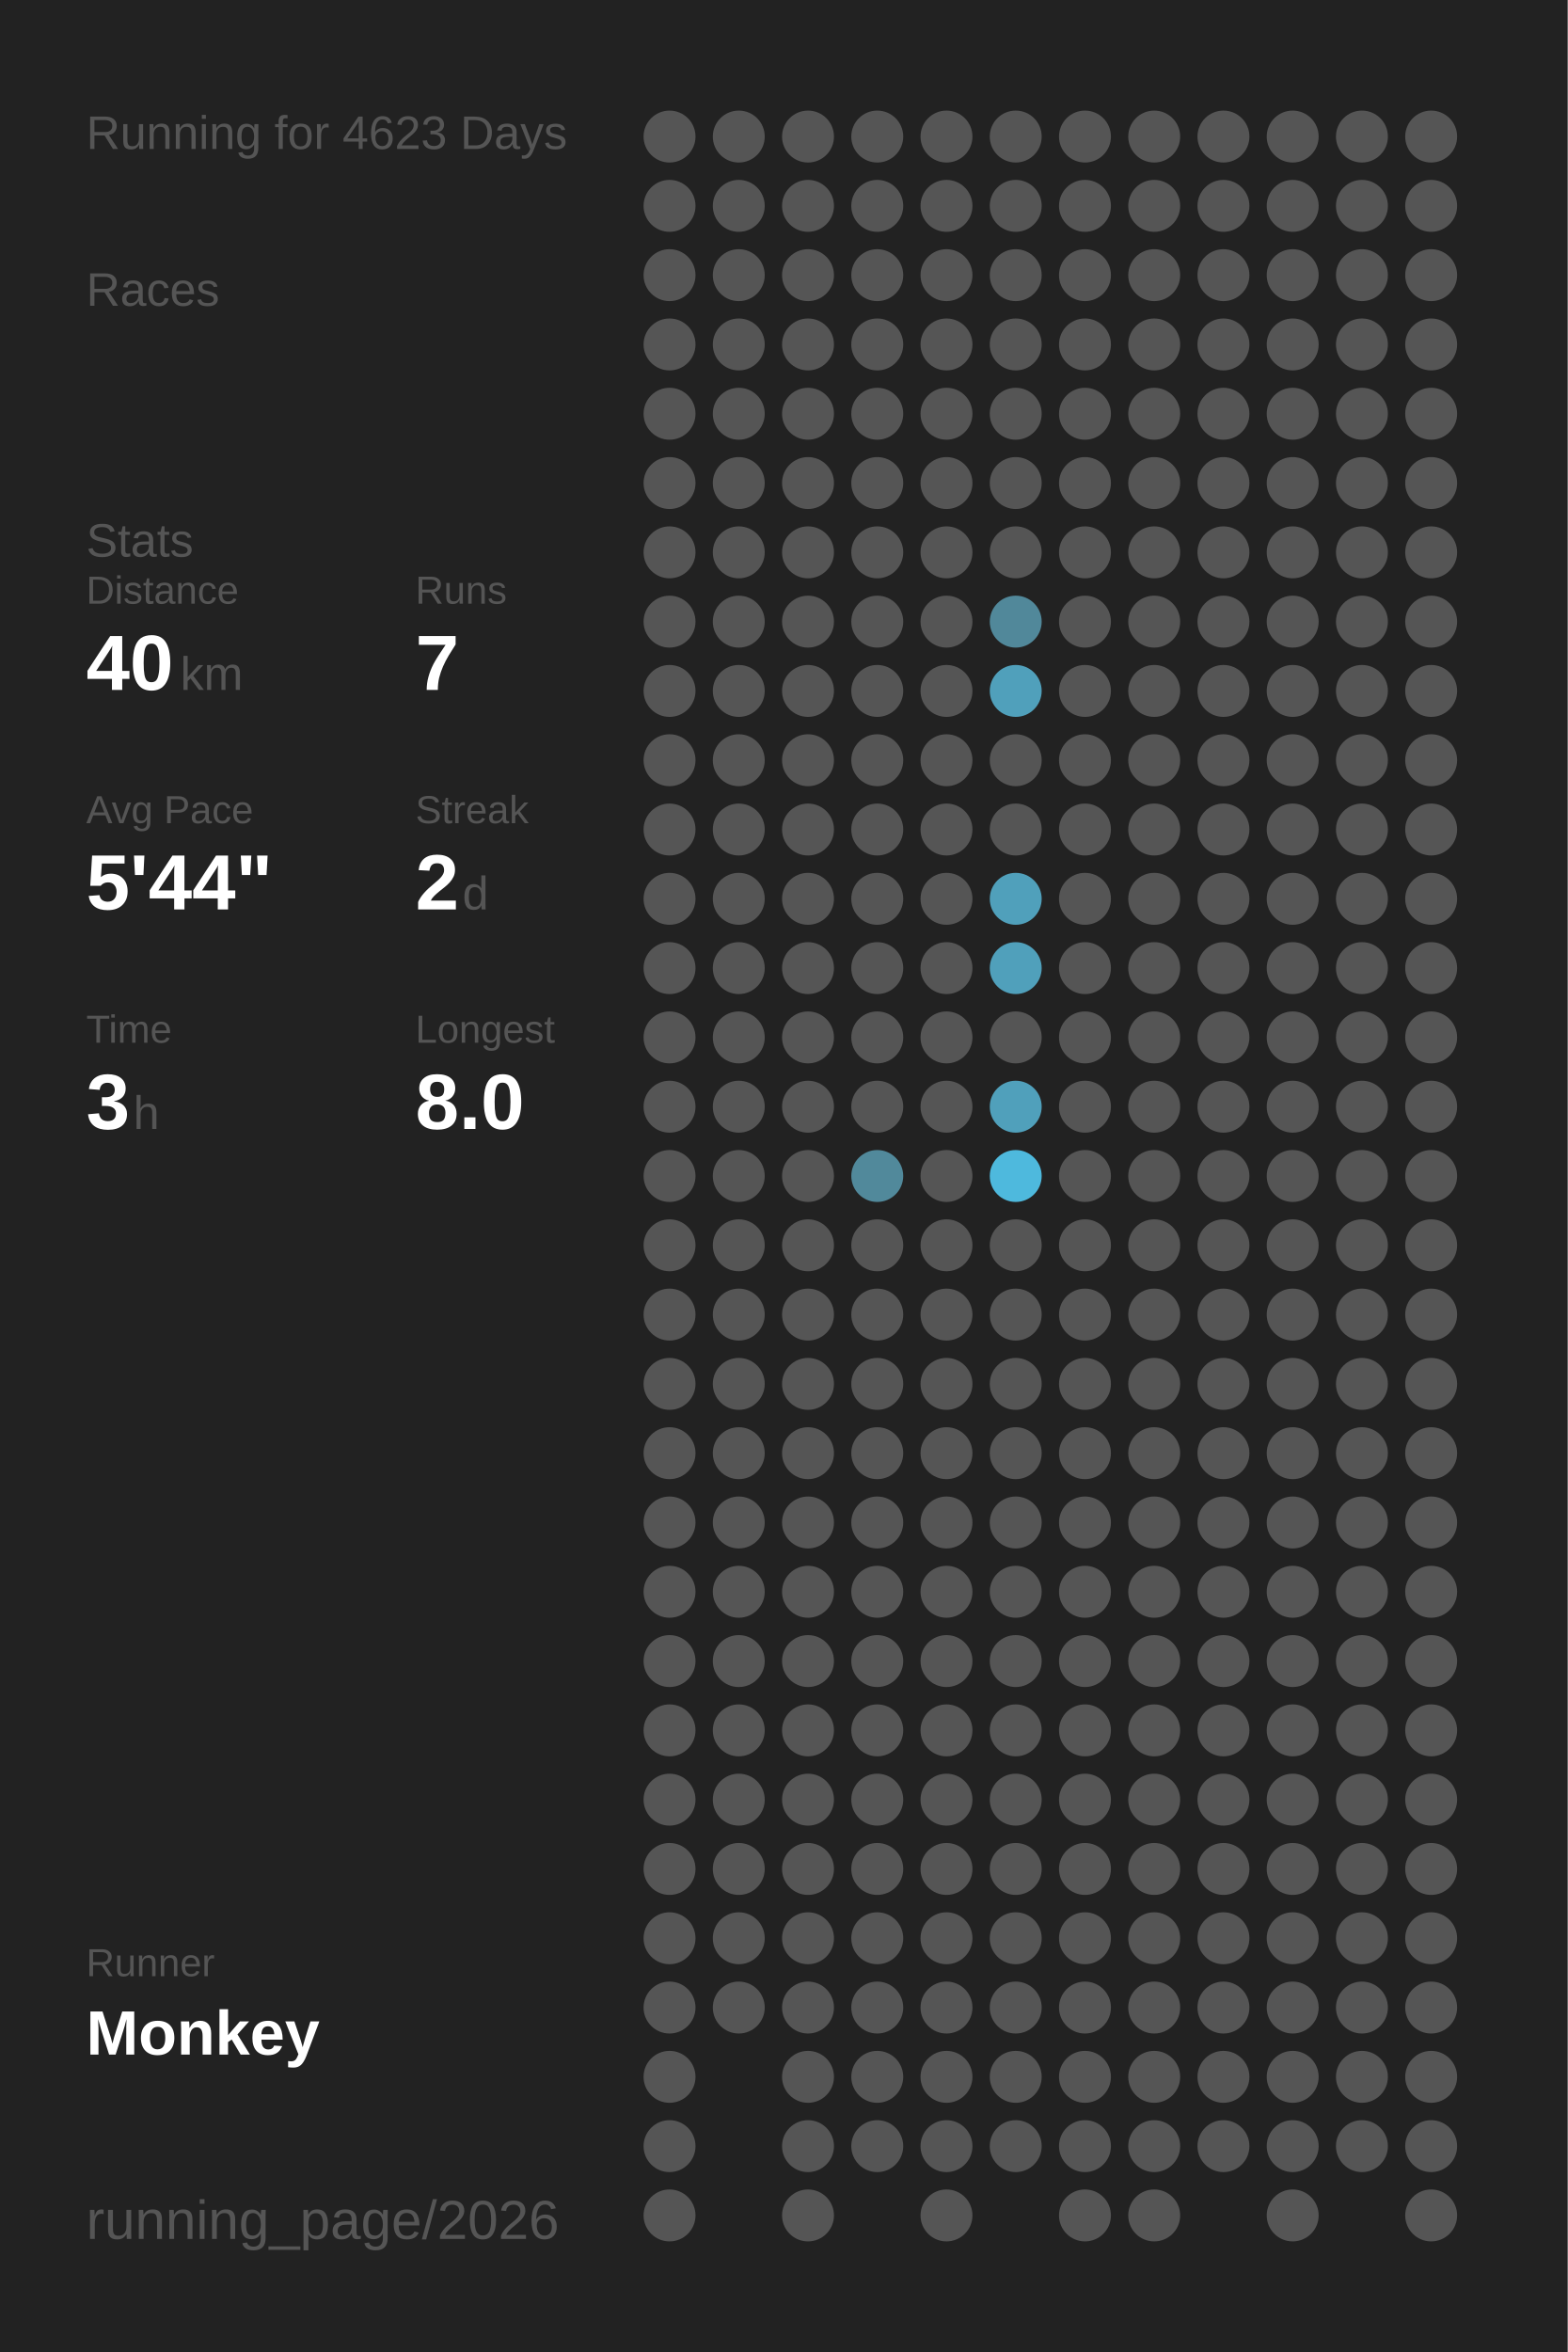
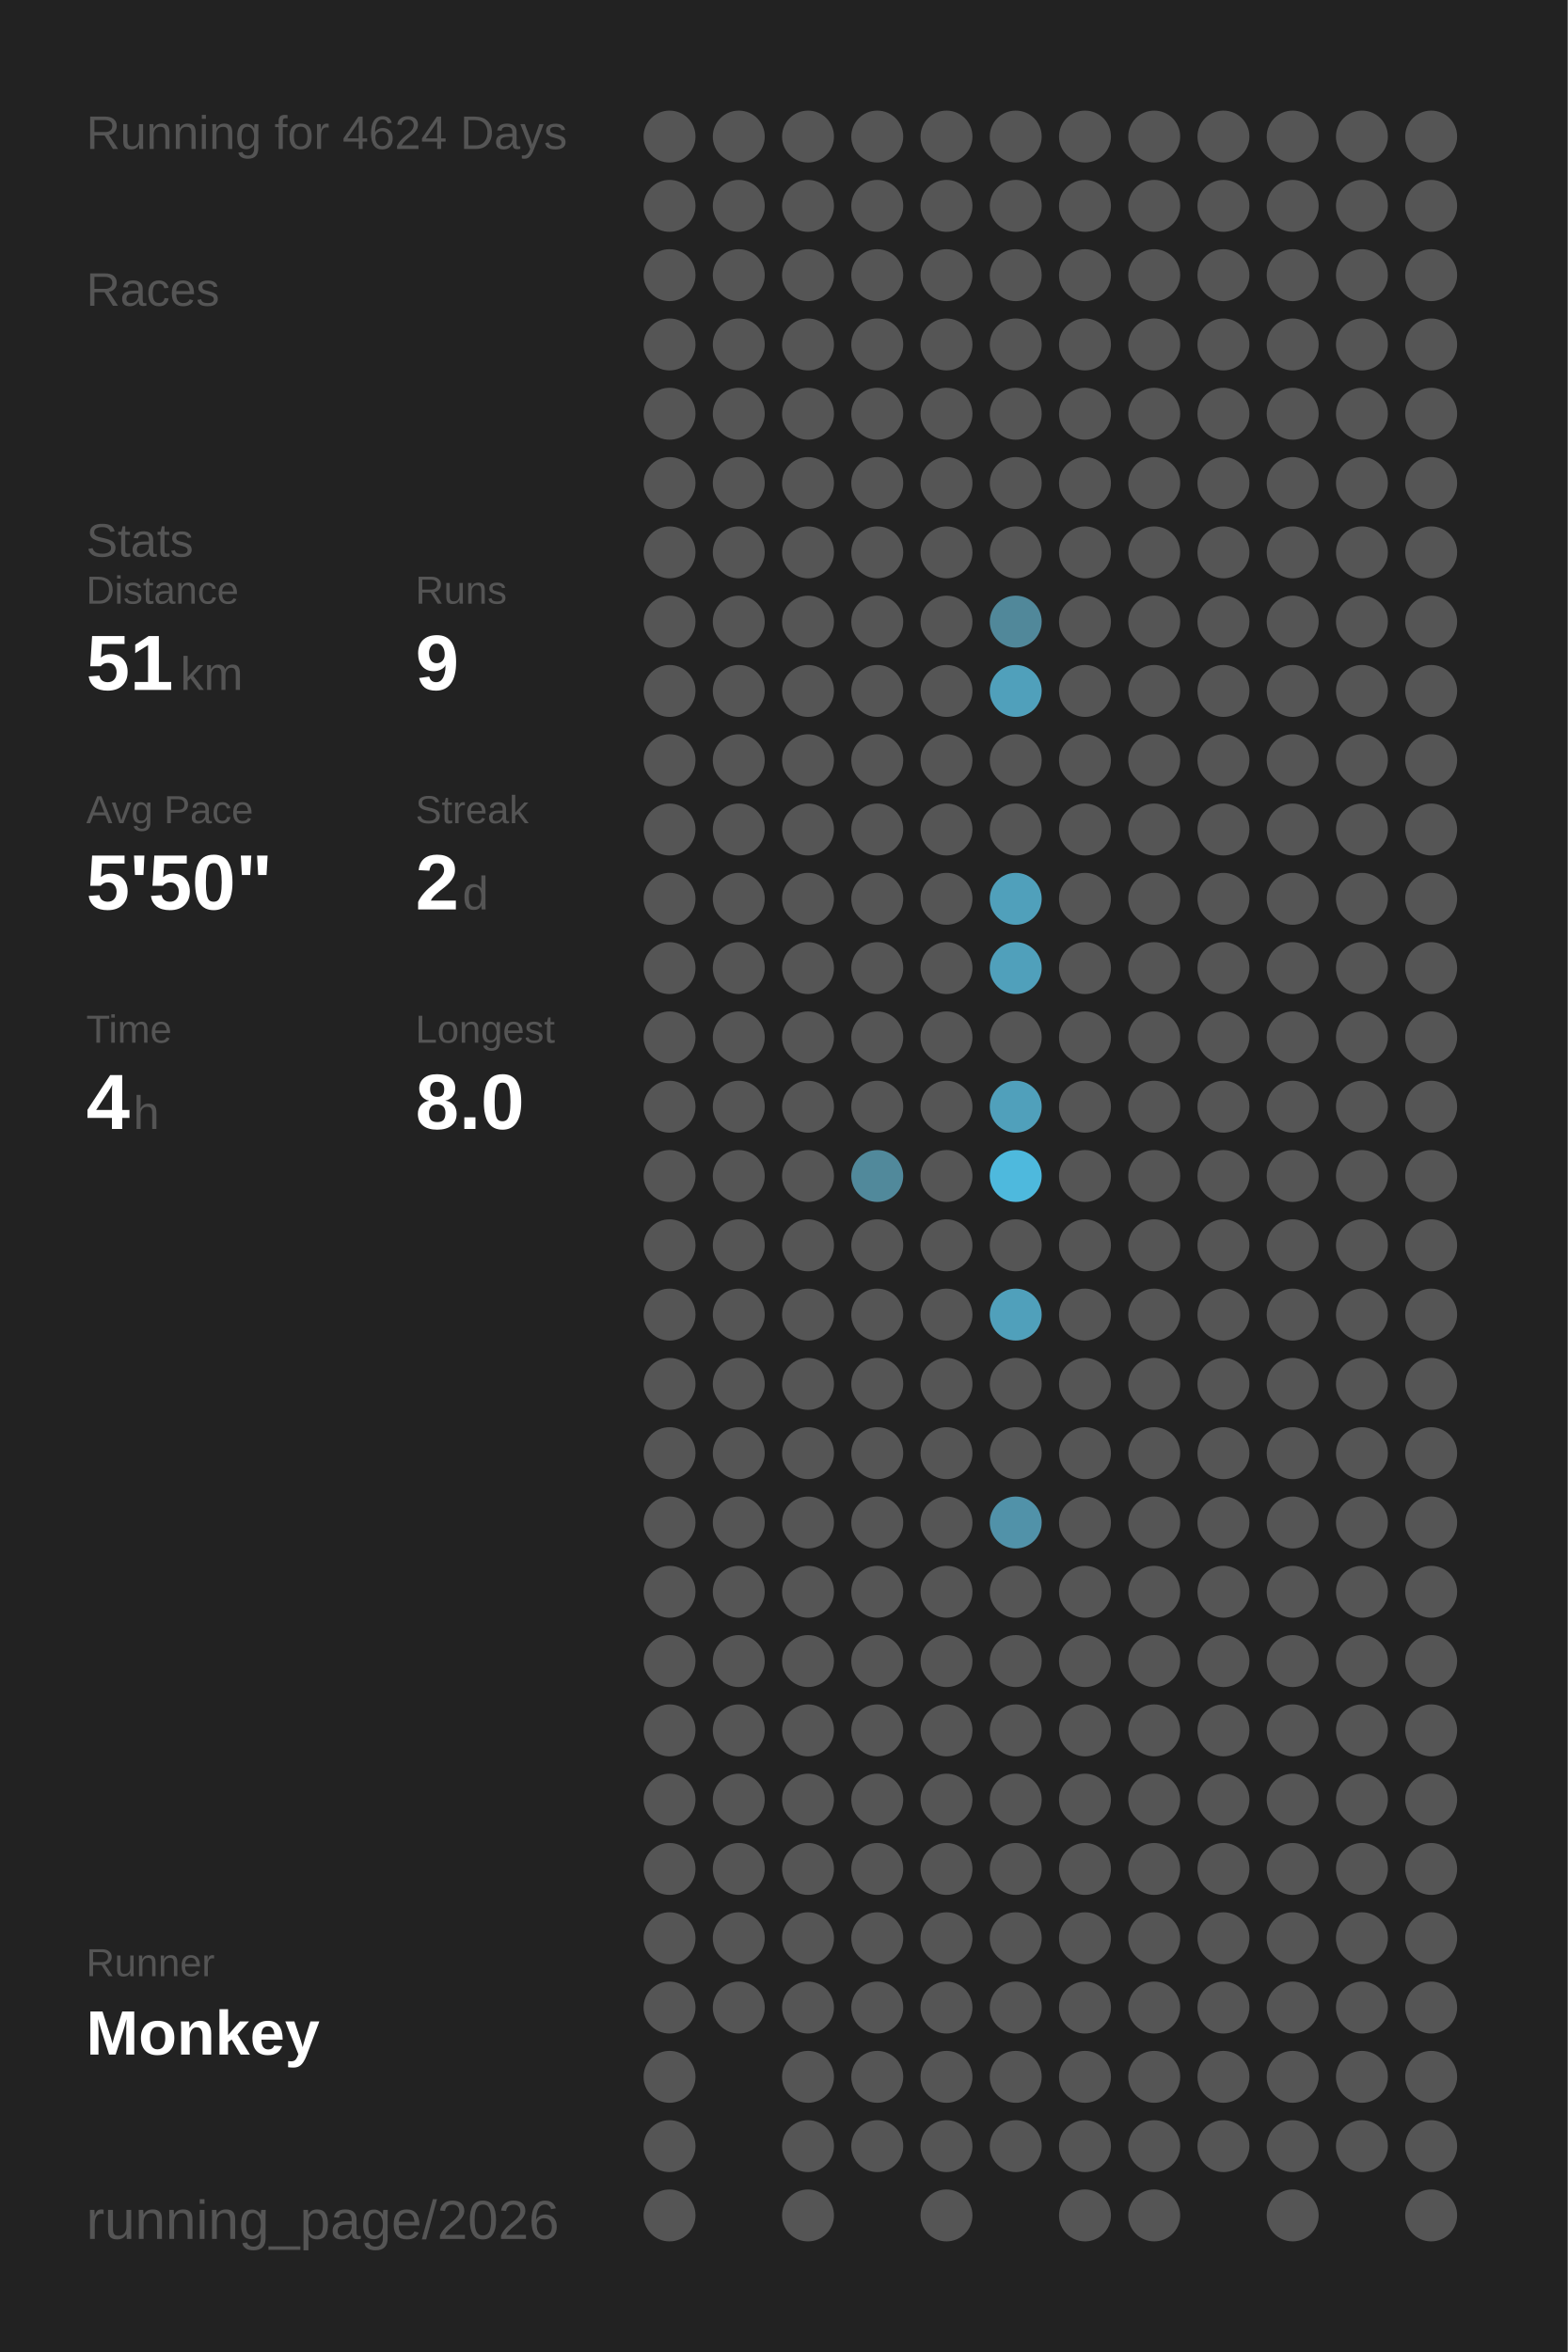
<svg xmlns="http://www.w3.org/2000/svg" baseProfile="full" height="300mm" version="1.1" viewBox="0,0,200,300" width="200mm">
  <defs />
  <rect fill="#222222" height="300" width="200" x="0" y="0" />
-   <text fill="#555555" style="font-size:6px; font-family:Arial;" x="11" y="19">Running for 4623 Days</text>
+   <text fill="#555555" style="font-size:6px; font-family:Arial;" x="11" y="19">Running for 4624 Days</text>
  <text fill="#555555" style="font-size:6px; font-family:Arial;" x="11" y="39">Races</text>
  <text fill="#555555" style="font-size:6px; font-family:Arial;" x="11" y="71">Stats</text>
  <text fill="#555555" style="font-size:5px; font-family:Arial;" x="11" y="77">Distance</text>
-   <text fill="#FFFFFF" style="font-size:10px; font-family:Arial; font-weight:bold;" x="11" y="88">40</text>
+   <text fill="#FFFFFF" style="font-size:10px; font-family:Arial; font-weight:bold;" x="11" y="88">51</text>
  <text fill="#555555" style="font-size:6px; font-family:Arial;" x="23" y="88">km</text>
  <text fill="#555555" style="font-size:5px; font-family:Arial;" x="53" y="77">Runs</text>
-   <text fill="#FFFFFF" style="font-size:10px; font-family:Arial; font-weight:bold;" x="53" y="88">7</text>
+   <text fill="#FFFFFF" style="font-size:10px; font-family:Arial; font-weight:bold;" x="53" y="88">9</text>
  <text fill="#555555" style="font-size:5px; font-family:Arial;" x="11" y="105">Avg Pace</text>
-   <text fill="#FFFFFF" style="font-size:10px; font-family:Arial; font-weight:bold;" x="11" y="116">5'44"</text>
+   <text fill="#FFFFFF" style="font-size:10px; font-family:Arial; font-weight:bold;" x="11" y="116">5'50"</text>
  <text fill="#555555" style="font-size:5px; font-family:Arial;" x="53" y="105">Streak</text>
  <text fill="#FFFFFF" style="font-size:10px; font-family:Arial; font-weight:bold;" x="53" y="116">2</text>
  <text fill="#555555" style="font-size:6px; font-family:Arial;" x="59" y="116">d</text>
  <text fill="#555555" style="font-size:5px; font-family:Arial;" x="11" y="133">Time</text>
-   <text fill="#FFFFFF" style="font-size:10px; font-family:Arial; font-weight:bold;" x="11" y="144">3</text>
+   <text fill="#FFFFFF" style="font-size:10px; font-family:Arial; font-weight:bold;" x="11" y="144">4</text>
  <text fill="#555555" style="font-size:6px; font-family:Arial;" x="17" y="144">h</text>
  <text fill="#555555" style="font-size:5px; font-family:Arial;" x="53" y="133">Longest</text>
  <text fill="#FFFFFF" style="font-size:10px; font-family:Arial; font-weight:bold;" x="53" y="144">8.0</text>
  <text fill="#555555" style="font-size:5px; font-family:Arial;" x="11" y="252.065">Runner</text>
  <text fill="#FFFFFF" style="font-size:8px; font-family:Arial; font-weight:bold;" x="11" y="262.065">Monkey</text>
  <text fill="#555555" style="font-size:7px; font-family:Arial;" x="11" y="285.581">running_page/2026</text>
  <circle cx="85.417" cy="17.419" fill="#555555" r="3.312" />
  <circle cx="85.417" cy="26.258" fill="#555555" r="3.312" />
  <circle cx="85.417" cy="35.097" fill="#555555" r="3.312" />
  <circle cx="85.417" cy="43.935" fill="#555555" r="3.312" />
  <circle cx="85.417" cy="52.774" fill="#555555" r="3.312" />
  <circle cx="85.417" cy="61.613" fill="#555555" r="3.312" />
  <circle cx="85.417" cy="70.452" fill="#555555" r="3.312" />
  <circle cx="85.417" cy="79.29" fill="#555555" r="3.312" />
  <circle cx="85.417" cy="88.129" fill="#555555" r="3.312" />
  <circle cx="85.417" cy="96.968" fill="#555555" r="3.312" />
  <circle cx="85.417" cy="105.806" fill="#555555" r="3.312" />
  <circle cx="85.417" cy="114.645" fill="#555555" r="3.312" />
  <circle cx="85.417" cy="123.484" fill="#555555" r="3.312" />
  <circle cx="85.417" cy="132.323" fill="#555555" r="3.312" />
  <circle cx="85.417" cy="141.161" fill="#555555" r="3.312" />
  <circle cx="85.417" cy="150" fill="#555555" r="3.312" />
  <circle cx="85.417" cy="158.839" fill="#555555" r="3.312" />
  <circle cx="85.417" cy="167.677" fill="#555555" r="3.312" />
  <circle cx="85.417" cy="176.516" fill="#555555" r="3.312" />
  <circle cx="85.417" cy="185.355" fill="#555555" r="3.312" />
  <circle cx="85.417" cy="194.194" fill="#555555" r="3.312" />
  <circle cx="85.417" cy="203.032" fill="#555555" r="3.312" />
  <circle cx="85.417" cy="211.871" fill="#555555" r="3.312" />
  <circle cx="85.417" cy="220.71" fill="#555555" r="3.312" />
  <circle cx="85.417" cy="229.548" fill="#555555" r="3.312" />
  <circle cx="85.417" cy="238.387" fill="#555555" r="3.312" />
  <circle cx="85.417" cy="247.226" fill="#555555" r="3.312" />
  <circle cx="85.417" cy="256.065" fill="#555555" r="3.312" />
  <circle cx="85.417" cy="264.903" fill="#555555" r="3.312" />
  <circle cx="85.417" cy="273.742" fill="#555555" r="3.312" />
  <circle cx="85.417" cy="282.581" fill="#555555" r="3.312" />
  <circle cx="94.25" cy="17.419" fill="#555555" r="3.312" />
  <circle cx="94.25" cy="26.258" fill="#555555" r="3.312" />
  <circle cx="94.25" cy="35.097" fill="#555555" r="3.312" />
  <circle cx="94.25" cy="43.935" fill="#555555" r="3.312" />
  <circle cx="94.25" cy="52.774" fill="#555555" r="3.312" />
  <circle cx="94.25" cy="61.613" fill="#555555" r="3.312" />
  <circle cx="94.25" cy="70.452" fill="#555555" r="3.312" />
  <circle cx="94.25" cy="79.29" fill="#555555" r="3.312" />
  <circle cx="94.25" cy="88.129" fill="#555555" r="3.312" />
  <circle cx="94.25" cy="96.968" fill="#555555" r="3.312" />
  <circle cx="94.25" cy="105.806" fill="#555555" r="3.312" />
  <circle cx="94.25" cy="114.645" fill="#555555" r="3.312" />
  <circle cx="94.25" cy="123.484" fill="#555555" r="3.312" />
  <circle cx="94.25" cy="132.323" fill="#555555" r="3.312" />
  <circle cx="94.25" cy="141.161" fill="#555555" r="3.312" />
  <circle cx="94.25" cy="150" fill="#555555" r="3.312" />
  <circle cx="94.25" cy="158.839" fill="#555555" r="3.312" />
  <circle cx="94.25" cy="167.677" fill="#555555" r="3.312" />
  <circle cx="94.25" cy="176.516" fill="#555555" r="3.312" />
  <circle cx="94.25" cy="185.355" fill="#555555" r="3.312" />
  <circle cx="94.25" cy="194.194" fill="#555555" r="3.312" />
  <circle cx="94.25" cy="203.032" fill="#555555" r="3.312" />
  <circle cx="94.25" cy="211.871" fill="#555555" r="3.312" />
  <circle cx="94.25" cy="220.71" fill="#555555" r="3.312" />
  <circle cx="94.25" cy="229.548" fill="#555555" r="3.312" />
  <circle cx="94.25" cy="238.387" fill="#555555" r="3.312" />
  <circle cx="94.25" cy="247.226" fill="#555555" r="3.312" />
  <circle cx="94.25" cy="256.065" fill="#555555" r="3.312" />
  <circle cx="103.083" cy="17.419" fill="#555555" r="3.312" />
  <circle cx="103.083" cy="26.258" fill="#555555" r="3.312" />
  <circle cx="103.083" cy="35.097" fill="#555555" r="3.312" />
  <circle cx="103.083" cy="43.935" fill="#555555" r="3.312" />
  <circle cx="103.083" cy="52.774" fill="#555555" r="3.312" />
  <circle cx="103.083" cy="61.613" fill="#555555" r="3.312" />
  <circle cx="103.083" cy="70.452" fill="#555555" r="3.312" />
  <circle cx="103.083" cy="79.29" fill="#555555" r="3.312" />
  <circle cx="103.083" cy="88.129" fill="#555555" r="3.312" />
  <circle cx="103.083" cy="96.968" fill="#555555" r="3.312" />
  <circle cx="103.083" cy="105.806" fill="#555555" r="3.312" />
  <circle cx="103.083" cy="114.645" fill="#555555" r="3.312" />
  <circle cx="103.083" cy="123.484" fill="#555555" r="3.312" />
  <circle cx="103.083" cy="132.323" fill="#555555" r="3.312" />
  <circle cx="103.083" cy="141.161" fill="#555555" r="3.312" />
  <circle cx="103.083" cy="150" fill="#555555" r="3.312" />
  <circle cx="103.083" cy="158.839" fill="#555555" r="3.312" />
  <circle cx="103.083" cy="167.677" fill="#555555" r="3.312" />
  <circle cx="103.083" cy="176.516" fill="#555555" r="3.312" />
  <circle cx="103.083" cy="185.355" fill="#555555" r="3.312" />
  <circle cx="103.083" cy="194.194" fill="#555555" r="3.312" />
  <circle cx="103.083" cy="203.032" fill="#555555" r="3.312" />
  <circle cx="103.083" cy="211.871" fill="#555555" r="3.312" />
  <circle cx="103.083" cy="220.71" fill="#555555" r="3.312" />
  <circle cx="103.083" cy="229.548" fill="#555555" r="3.312" />
  <circle cx="103.083" cy="238.387" fill="#555555" r="3.312" />
  <circle cx="103.083" cy="247.226" fill="#555555" r="3.312" />
  <circle cx="103.083" cy="256.065" fill="#555555" r="3.312" />
  <circle cx="103.083" cy="264.903" fill="#555555" r="3.312" />
  <circle cx="103.083" cy="273.742" fill="#555555" r="3.312" />
  <circle cx="103.083" cy="282.581" fill="#555555" r="3.312" />
  <circle cx="111.917" cy="17.419" fill="#555555" r="3.312" />
  <circle cx="111.917" cy="26.258" fill="#555555" r="3.312" />
  <circle cx="111.917" cy="35.097" fill="#555555" r="3.312" />
  <circle cx="111.917" cy="43.935" fill="#555555" r="3.312" />
  <circle cx="111.917" cy="52.774" fill="#555555" r="3.312" />
  <circle cx="111.917" cy="61.613" fill="#555555" r="3.312" />
  <circle cx="111.917" cy="70.452" fill="#555555" r="3.312" />
  <circle cx="111.917" cy="79.29" fill="#555555" r="3.312" />
  <circle cx="111.917" cy="88.129" fill="#555555" r="3.312" />
  <circle cx="111.917" cy="96.968" fill="#555555" r="3.312" />
  <circle cx="111.917" cy="105.806" fill="#555555" r="3.312" />
  <circle cx="111.917" cy="114.645" fill="#555555" r="3.312" />
  <circle cx="111.917" cy="123.484" fill="#555555" r="3.312" />
  <circle cx="111.917" cy="132.323" fill="#555555" r="3.312" />
  <circle cx="111.917" cy="141.161" fill="#555555" r="3.312" />
  <circle cx="111.917" cy="150" fill="#51899b" r="3.312" />
  <circle cx="111.917" cy="158.839" fill="#555555" r="3.312" />
  <circle cx="111.917" cy="167.677" fill="#555555" r="3.312" />
  <circle cx="111.917" cy="176.516" fill="#555555" r="3.312" />
  <circle cx="111.917" cy="185.355" fill="#555555" r="3.312" />
  <circle cx="111.917" cy="194.194" fill="#555555" r="3.312" />
  <circle cx="111.917" cy="203.032" fill="#555555" r="3.312" />
  <circle cx="111.917" cy="211.871" fill="#555555" r="3.312" />
  <circle cx="111.917" cy="220.71" fill="#555555" r="3.312" />
  <circle cx="111.917" cy="229.548" fill="#555555" r="3.312" />
  <circle cx="111.917" cy="238.387" fill="#555555" r="3.312" />
  <circle cx="111.917" cy="247.226" fill="#555555" r="3.312" />
  <circle cx="111.917" cy="256.065" fill="#555555" r="3.312" />
  <circle cx="111.917" cy="264.903" fill="#555555" r="3.312" />
  <circle cx="111.917" cy="273.742" fill="#555555" r="3.312" />
  <circle cx="120.75" cy="17.419" fill="#555555" r="3.312" />
  <circle cx="120.75" cy="26.258" fill="#555555" r="3.312" />
  <circle cx="120.75" cy="35.097" fill="#555555" r="3.312" />
  <circle cx="120.75" cy="43.935" fill="#555555" r="3.312" />
  <circle cx="120.75" cy="52.774" fill="#555555" r="3.312" />
  <circle cx="120.75" cy="61.613" fill="#555555" r="3.312" />
  <circle cx="120.75" cy="70.452" fill="#555555" r="3.312" />
  <circle cx="120.75" cy="79.29" fill="#555555" r="3.312" />
  <circle cx="120.75" cy="88.129" fill="#555555" r="3.312" />
  <circle cx="120.75" cy="96.968" fill="#555555" r="3.312" />
  <circle cx="120.75" cy="105.806" fill="#555555" r="3.312" />
  <circle cx="120.75" cy="114.645" fill="#555555" r="3.312" />
  <circle cx="120.75" cy="123.484" fill="#555555" r="3.312" />
  <circle cx="120.75" cy="132.323" fill="#555555" r="3.312" />
  <circle cx="120.75" cy="141.161" fill="#555555" r="3.312" />
  <circle cx="120.75" cy="150" fill="#555555" r="3.312" />
  <circle cx="120.75" cy="158.839" fill="#555555" r="3.312" />
  <circle cx="120.75" cy="167.677" fill="#555555" r="3.312" />
  <circle cx="120.75" cy="176.516" fill="#555555" r="3.312" />
  <circle cx="120.75" cy="185.355" fill="#555555" r="3.312" />
  <circle cx="120.75" cy="194.194" fill="#555555" r="3.312" />
  <circle cx="120.75" cy="203.032" fill="#555555" r="3.312" />
  <circle cx="120.75" cy="211.871" fill="#555555" r="3.312" />
  <circle cx="120.75" cy="220.71" fill="#555555" r="3.312" />
  <circle cx="120.75" cy="229.548" fill="#555555" r="3.312" />
  <circle cx="120.75" cy="238.387" fill="#555555" r="3.312" />
  <circle cx="120.75" cy="247.226" fill="#555555" r="3.312" />
  <circle cx="120.75" cy="256.065" fill="#555555" r="3.312" />
  <circle cx="120.75" cy="264.903" fill="#555555" r="3.312" />
  <circle cx="120.75" cy="273.742" fill="#555555" r="3.312" />
  <circle cx="120.75" cy="282.581" fill="#555555" r="3.312" />
  <circle cx="129.583" cy="17.419" fill="#555555" r="3.312" />
  <circle cx="129.583" cy="26.258" fill="#555555" r="3.312" />
  <circle cx="129.583" cy="35.097" fill="#555555" r="3.312" />
  <circle cx="129.583" cy="43.935" fill="#555555" r="3.312" />
  <circle cx="129.583" cy="52.774" fill="#555555" r="3.312" />
  <circle cx="129.583" cy="61.613" fill="#555555" r="3.312" />
  <circle cx="129.583" cy="70.452" fill="#555555" r="3.312" />
  <circle cx="129.583" cy="79.29" fill="#51889a" r="3.312" />
  <circle cx="129.583" cy="88.129" fill="#50a0bb" r="3.312" />
  <circle cx="129.583" cy="96.968" fill="#555555" r="3.312" />
  <circle cx="129.583" cy="105.806" fill="#555555" r="3.312" />
  <circle cx="129.583" cy="114.645" fill="#50a0bb" r="3.312" />
  <circle cx="129.583" cy="123.484" fill="#50a0bb" r="3.312" />
  <circle cx="129.583" cy="132.323" fill="#555555" r="3.312" />
  <circle cx="129.583" cy="141.161" fill="#50a0bb" r="3.312" />
  <circle cx="129.583" cy="150" fill="#4eb9dd" r="3.312" />
  <circle cx="129.583" cy="158.839" fill="#555555" r="3.312" />
-   <circle cx="129.583" cy="167.677" fill="#555555" r="3.312" />
+   <circle cx="129.583" cy="167.677" fill="#50a0bb" r="3.312" />
  <circle cx="129.583" cy="176.516" fill="#555555" r="3.312" />
  <circle cx="129.583" cy="185.355" fill="#555555" r="3.312" />
-   <circle cx="129.583" cy="194.194" fill="#555555" r="3.312" />
+   <circle cx="129.583" cy="194.194" fill="#5192a9" r="3.312" />
  <circle cx="129.583" cy="203.032" fill="#555555" r="3.312" />
  <circle cx="129.583" cy="211.871" fill="#555555" r="3.312" />
  <circle cx="129.583" cy="220.71" fill="#555555" r="3.312" />
  <circle cx="129.583" cy="229.548" fill="#555555" r="3.312" />
  <circle cx="129.583" cy="238.387" fill="#555555" r="3.312" />
  <circle cx="129.583" cy="247.226" fill="#555555" r="3.312" />
  <circle cx="129.583" cy="256.065" fill="#555555" r="3.312" />
  <circle cx="129.583" cy="264.903" fill="#555555" r="3.312" />
  <circle cx="129.583" cy="273.742" fill="#555555" r="3.312" />
  <circle cx="138.417" cy="17.419" fill="#555555" r="3.312" />
  <circle cx="138.417" cy="26.258" fill="#555555" r="3.312" />
  <circle cx="138.417" cy="35.097" fill="#555555" r="3.312" />
  <circle cx="138.417" cy="43.935" fill="#555555" r="3.312" />
  <circle cx="138.417" cy="52.774" fill="#555555" r="3.312" />
  <circle cx="138.417" cy="61.613" fill="#555555" r="3.312" />
  <circle cx="138.417" cy="70.452" fill="#555555" r="3.312" />
  <circle cx="138.417" cy="79.29" fill="#555555" r="3.312" />
  <circle cx="138.417" cy="88.129" fill="#555555" r="3.312" />
  <circle cx="138.417" cy="96.968" fill="#555555" r="3.312" />
  <circle cx="138.417" cy="105.806" fill="#555555" r="3.312" />
  <circle cx="138.417" cy="114.645" fill="#555555" r="3.312" />
  <circle cx="138.417" cy="123.484" fill="#555555" r="3.312" />
  <circle cx="138.417" cy="132.323" fill="#555555" r="3.312" />
  <circle cx="138.417" cy="141.161" fill="#555555" r="3.312" />
  <circle cx="138.417" cy="150" fill="#555555" r="3.312" />
  <circle cx="138.417" cy="158.839" fill="#555555" r="3.312" />
  <circle cx="138.417" cy="167.677" fill="#555555" r="3.312" />
  <circle cx="138.417" cy="176.516" fill="#555555" r="3.312" />
  <circle cx="138.417" cy="185.355" fill="#555555" r="3.312" />
  <circle cx="138.417" cy="194.194" fill="#555555" r="3.312" />
  <circle cx="138.417" cy="203.032" fill="#555555" r="3.312" />
  <circle cx="138.417" cy="211.871" fill="#555555" r="3.312" />
  <circle cx="138.417" cy="220.71" fill="#555555" r="3.312" />
  <circle cx="138.417" cy="229.548" fill="#555555" r="3.312" />
  <circle cx="138.417" cy="238.387" fill="#555555" r="3.312" />
  <circle cx="138.417" cy="247.226" fill="#555555" r="3.312" />
  <circle cx="138.417" cy="256.065" fill="#555555" r="3.312" />
  <circle cx="138.417" cy="264.903" fill="#555555" r="3.312" />
  <circle cx="138.417" cy="273.742" fill="#555555" r="3.312" />
  <circle cx="138.417" cy="282.581" fill="#555555" r="3.312" />
  <circle cx="147.25" cy="17.419" fill="#555555" r="3.312" />
  <circle cx="147.25" cy="26.258" fill="#555555" r="3.312" />
  <circle cx="147.25" cy="35.097" fill="#555555" r="3.312" />
  <circle cx="147.25" cy="43.935" fill="#555555" r="3.312" />
  <circle cx="147.25" cy="52.774" fill="#555555" r="3.312" />
  <circle cx="147.25" cy="61.613" fill="#555555" r="3.312" />
  <circle cx="147.25" cy="70.452" fill="#555555" r="3.312" />
  <circle cx="147.25" cy="79.29" fill="#555555" r="3.312" />
  <circle cx="147.25" cy="88.129" fill="#555555" r="3.312" />
  <circle cx="147.25" cy="96.968" fill="#555555" r="3.312" />
  <circle cx="147.25" cy="105.806" fill="#555555" r="3.312" />
  <circle cx="147.25" cy="114.645" fill="#555555" r="3.312" />
  <circle cx="147.25" cy="123.484" fill="#555555" r="3.312" />
  <circle cx="147.25" cy="132.323" fill="#555555" r="3.312" />
  <circle cx="147.25" cy="141.161" fill="#555555" r="3.312" />
  <circle cx="147.25" cy="150" fill="#555555" r="3.312" />
  <circle cx="147.25" cy="158.839" fill="#555555" r="3.312" />
  <circle cx="147.25" cy="167.677" fill="#555555" r="3.312" />
  <circle cx="147.25" cy="176.516" fill="#555555" r="3.312" />
  <circle cx="147.25" cy="185.355" fill="#555555" r="3.312" />
  <circle cx="147.25" cy="194.194" fill="#555555" r="3.312" />
  <circle cx="147.25" cy="203.032" fill="#555555" r="3.312" />
  <circle cx="147.25" cy="211.871" fill="#555555" r="3.312" />
  <circle cx="147.25" cy="220.71" fill="#555555" r="3.312" />
  <circle cx="147.25" cy="229.548" fill="#555555" r="3.312" />
  <circle cx="147.25" cy="238.387" fill="#555555" r="3.312" />
  <circle cx="147.25" cy="247.226" fill="#555555" r="3.312" />
  <circle cx="147.25" cy="256.065" fill="#555555" r="3.312" />
  <circle cx="147.25" cy="264.903" fill="#555555" r="3.312" />
  <circle cx="147.25" cy="273.742" fill="#555555" r="3.312" />
  <circle cx="147.25" cy="282.581" fill="#555555" r="3.312" />
  <circle cx="156.083" cy="17.419" fill="#555555" r="3.312" />
  <circle cx="156.083" cy="26.258" fill="#555555" r="3.312" />
  <circle cx="156.083" cy="35.097" fill="#555555" r="3.312" />
  <circle cx="156.083" cy="43.935" fill="#555555" r="3.312" />
  <circle cx="156.083" cy="52.774" fill="#555555" r="3.312" />
  <circle cx="156.083" cy="61.613" fill="#555555" r="3.312" />
  <circle cx="156.083" cy="70.452" fill="#555555" r="3.312" />
  <circle cx="156.083" cy="79.29" fill="#555555" r="3.312" />
  <circle cx="156.083" cy="88.129" fill="#555555" r="3.312" />
  <circle cx="156.083" cy="96.968" fill="#555555" r="3.312" />
  <circle cx="156.083" cy="105.806" fill="#555555" r="3.312" />
  <circle cx="156.083" cy="114.645" fill="#555555" r="3.312" />
  <circle cx="156.083" cy="123.484" fill="#555555" r="3.312" />
  <circle cx="156.083" cy="132.323" fill="#555555" r="3.312" />
  <circle cx="156.083" cy="141.161" fill="#555555" r="3.312" />
  <circle cx="156.083" cy="150" fill="#555555" r="3.312" />
  <circle cx="156.083" cy="158.839" fill="#555555" r="3.312" />
  <circle cx="156.083" cy="167.677" fill="#555555" r="3.312" />
  <circle cx="156.083" cy="176.516" fill="#555555" r="3.312" />
  <circle cx="156.083" cy="185.355" fill="#555555" r="3.312" />
  <circle cx="156.083" cy="194.194" fill="#555555" r="3.312" />
  <circle cx="156.083" cy="203.032" fill="#555555" r="3.312" />
  <circle cx="156.083" cy="211.871" fill="#555555" r="3.312" />
  <circle cx="156.083" cy="220.71" fill="#555555" r="3.312" />
  <circle cx="156.083" cy="229.548" fill="#555555" r="3.312" />
  <circle cx="156.083" cy="238.387" fill="#555555" r="3.312" />
  <circle cx="156.083" cy="247.226" fill="#555555" r="3.312" />
  <circle cx="156.083" cy="256.065" fill="#555555" r="3.312" />
  <circle cx="156.083" cy="264.903" fill="#555555" r="3.312" />
  <circle cx="156.083" cy="273.742" fill="#555555" r="3.312" />
  <circle cx="164.917" cy="17.419" fill="#555555" r="3.312" />
  <circle cx="164.917" cy="26.258" fill="#555555" r="3.312" />
  <circle cx="164.917" cy="35.097" fill="#555555" r="3.312" />
  <circle cx="164.917" cy="43.935" fill="#555555" r="3.312" />
  <circle cx="164.917" cy="52.774" fill="#555555" r="3.312" />
  <circle cx="164.917" cy="61.613" fill="#555555" r="3.312" />
  <circle cx="164.917" cy="70.452" fill="#555555" r="3.312" />
  <circle cx="164.917" cy="79.29" fill="#555555" r="3.312" />
  <circle cx="164.917" cy="88.129" fill="#555555" r="3.312" />
  <circle cx="164.917" cy="96.968" fill="#555555" r="3.312" />
  <circle cx="164.917" cy="105.806" fill="#555555" r="3.312" />
  <circle cx="164.917" cy="114.645" fill="#555555" r="3.312" />
  <circle cx="164.917" cy="123.484" fill="#555555" r="3.312" />
  <circle cx="164.917" cy="132.323" fill="#555555" r="3.312" />
  <circle cx="164.917" cy="141.161" fill="#555555" r="3.312" />
  <circle cx="164.917" cy="150" fill="#555555" r="3.312" />
  <circle cx="164.917" cy="158.839" fill="#555555" r="3.312" />
  <circle cx="164.917" cy="167.677" fill="#555555" r="3.312" />
  <circle cx="164.917" cy="176.516" fill="#555555" r="3.312" />
  <circle cx="164.917" cy="185.355" fill="#555555" r="3.312" />
  <circle cx="164.917" cy="194.194" fill="#555555" r="3.312" />
  <circle cx="164.917" cy="203.032" fill="#555555" r="3.312" />
  <circle cx="164.917" cy="211.871" fill="#555555" r="3.312" />
  <circle cx="164.917" cy="220.71" fill="#555555" r="3.312" />
  <circle cx="164.917" cy="229.548" fill="#555555" r="3.312" />
  <circle cx="164.917" cy="238.387" fill="#555555" r="3.312" />
  <circle cx="164.917" cy="247.226" fill="#555555" r="3.312" />
  <circle cx="164.917" cy="256.065" fill="#555555" r="3.312" />
  <circle cx="164.917" cy="264.903" fill="#555555" r="3.312" />
  <circle cx="164.917" cy="273.742" fill="#555555" r="3.312" />
  <circle cx="164.917" cy="282.581" fill="#555555" r="3.312" />
  <circle cx="173.75" cy="17.419" fill="#555555" r="3.312" />
  <circle cx="173.75" cy="26.258" fill="#555555" r="3.312" />
  <circle cx="173.75" cy="35.097" fill="#555555" r="3.312" />
  <circle cx="173.75" cy="43.935" fill="#555555" r="3.312" />
  <circle cx="173.75" cy="52.774" fill="#555555" r="3.312" />
  <circle cx="173.75" cy="61.613" fill="#555555" r="3.312" />
  <circle cx="173.75" cy="70.452" fill="#555555" r="3.312" />
  <circle cx="173.75" cy="79.29" fill="#555555" r="3.312" />
  <circle cx="173.75" cy="88.129" fill="#555555" r="3.312" />
  <circle cx="173.75" cy="96.968" fill="#555555" r="3.312" />
  <circle cx="173.75" cy="105.806" fill="#555555" r="3.312" />
  <circle cx="173.75" cy="114.645" fill="#555555" r="3.312" />
  <circle cx="173.75" cy="123.484" fill="#555555" r="3.312" />
  <circle cx="173.75" cy="132.323" fill="#555555" r="3.312" />
  <circle cx="173.75" cy="141.161" fill="#555555" r="3.312" />
  <circle cx="173.75" cy="150" fill="#555555" r="3.312" />
  <circle cx="173.75" cy="158.839" fill="#555555" r="3.312" />
  <circle cx="173.75" cy="167.677" fill="#555555" r="3.312" />
  <circle cx="173.75" cy="176.516" fill="#555555" r="3.312" />
  <circle cx="173.75" cy="185.355" fill="#555555" r="3.312" />
  <circle cx="173.75" cy="194.194" fill="#555555" r="3.312" />
  <circle cx="173.75" cy="203.032" fill="#555555" r="3.312" />
  <circle cx="173.75" cy="211.871" fill="#555555" r="3.312" />
  <circle cx="173.75" cy="220.71" fill="#555555" r="3.312" />
  <circle cx="173.75" cy="229.548" fill="#555555" r="3.312" />
  <circle cx="173.75" cy="238.387" fill="#555555" r="3.312" />
  <circle cx="173.75" cy="247.226" fill="#555555" r="3.312" />
  <circle cx="173.75" cy="256.065" fill="#555555" r="3.312" />
  <circle cx="173.75" cy="264.903" fill="#555555" r="3.312" />
  <circle cx="173.75" cy="273.742" fill="#555555" r="3.312" />
  <circle cx="182.583" cy="17.419" fill="#555555" r="3.312" />
  <circle cx="182.583" cy="26.258" fill="#555555" r="3.312" />
  <circle cx="182.583" cy="35.097" fill="#555555" r="3.312" />
  <circle cx="182.583" cy="43.935" fill="#555555" r="3.312" />
  <circle cx="182.583" cy="52.774" fill="#555555" r="3.312" />
  <circle cx="182.583" cy="61.613" fill="#555555" r="3.312" />
  <circle cx="182.583" cy="70.452" fill="#555555" r="3.312" />
  <circle cx="182.583" cy="79.29" fill="#555555" r="3.312" />
  <circle cx="182.583" cy="88.129" fill="#555555" r="3.312" />
  <circle cx="182.583" cy="96.968" fill="#555555" r="3.312" />
  <circle cx="182.583" cy="105.806" fill="#555555" r="3.312" />
  <circle cx="182.583" cy="114.645" fill="#555555" r="3.312" />
  <circle cx="182.583" cy="123.484" fill="#555555" r="3.312" />
  <circle cx="182.583" cy="132.323" fill="#555555" r="3.312" />
  <circle cx="182.583" cy="141.161" fill="#555555" r="3.312" />
  <circle cx="182.583" cy="150" fill="#555555" r="3.312" />
  <circle cx="182.583" cy="158.839" fill="#555555" r="3.312" />
  <circle cx="182.583" cy="167.677" fill="#555555" r="3.312" />
  <circle cx="182.583" cy="176.516" fill="#555555" r="3.312" />
  <circle cx="182.583" cy="185.355" fill="#555555" r="3.312" />
  <circle cx="182.583" cy="194.194" fill="#555555" r="3.312" />
  <circle cx="182.583" cy="203.032" fill="#555555" r="3.312" />
  <circle cx="182.583" cy="211.871" fill="#555555" r="3.312" />
  <circle cx="182.583" cy="220.71" fill="#555555" r="3.312" />
  <circle cx="182.583" cy="229.548" fill="#555555" r="3.312" />
  <circle cx="182.583" cy="238.387" fill="#555555" r="3.312" />
  <circle cx="182.583" cy="247.226" fill="#555555" r="3.312" />
  <circle cx="182.583" cy="256.065" fill="#555555" r="3.312" />
  <circle cx="182.583" cy="264.903" fill="#555555" r="3.312" />
  <circle cx="182.583" cy="273.742" fill="#555555" r="3.312" />
  <circle cx="182.583" cy="282.581" fill="#555555" r="3.312" />
</svg>
